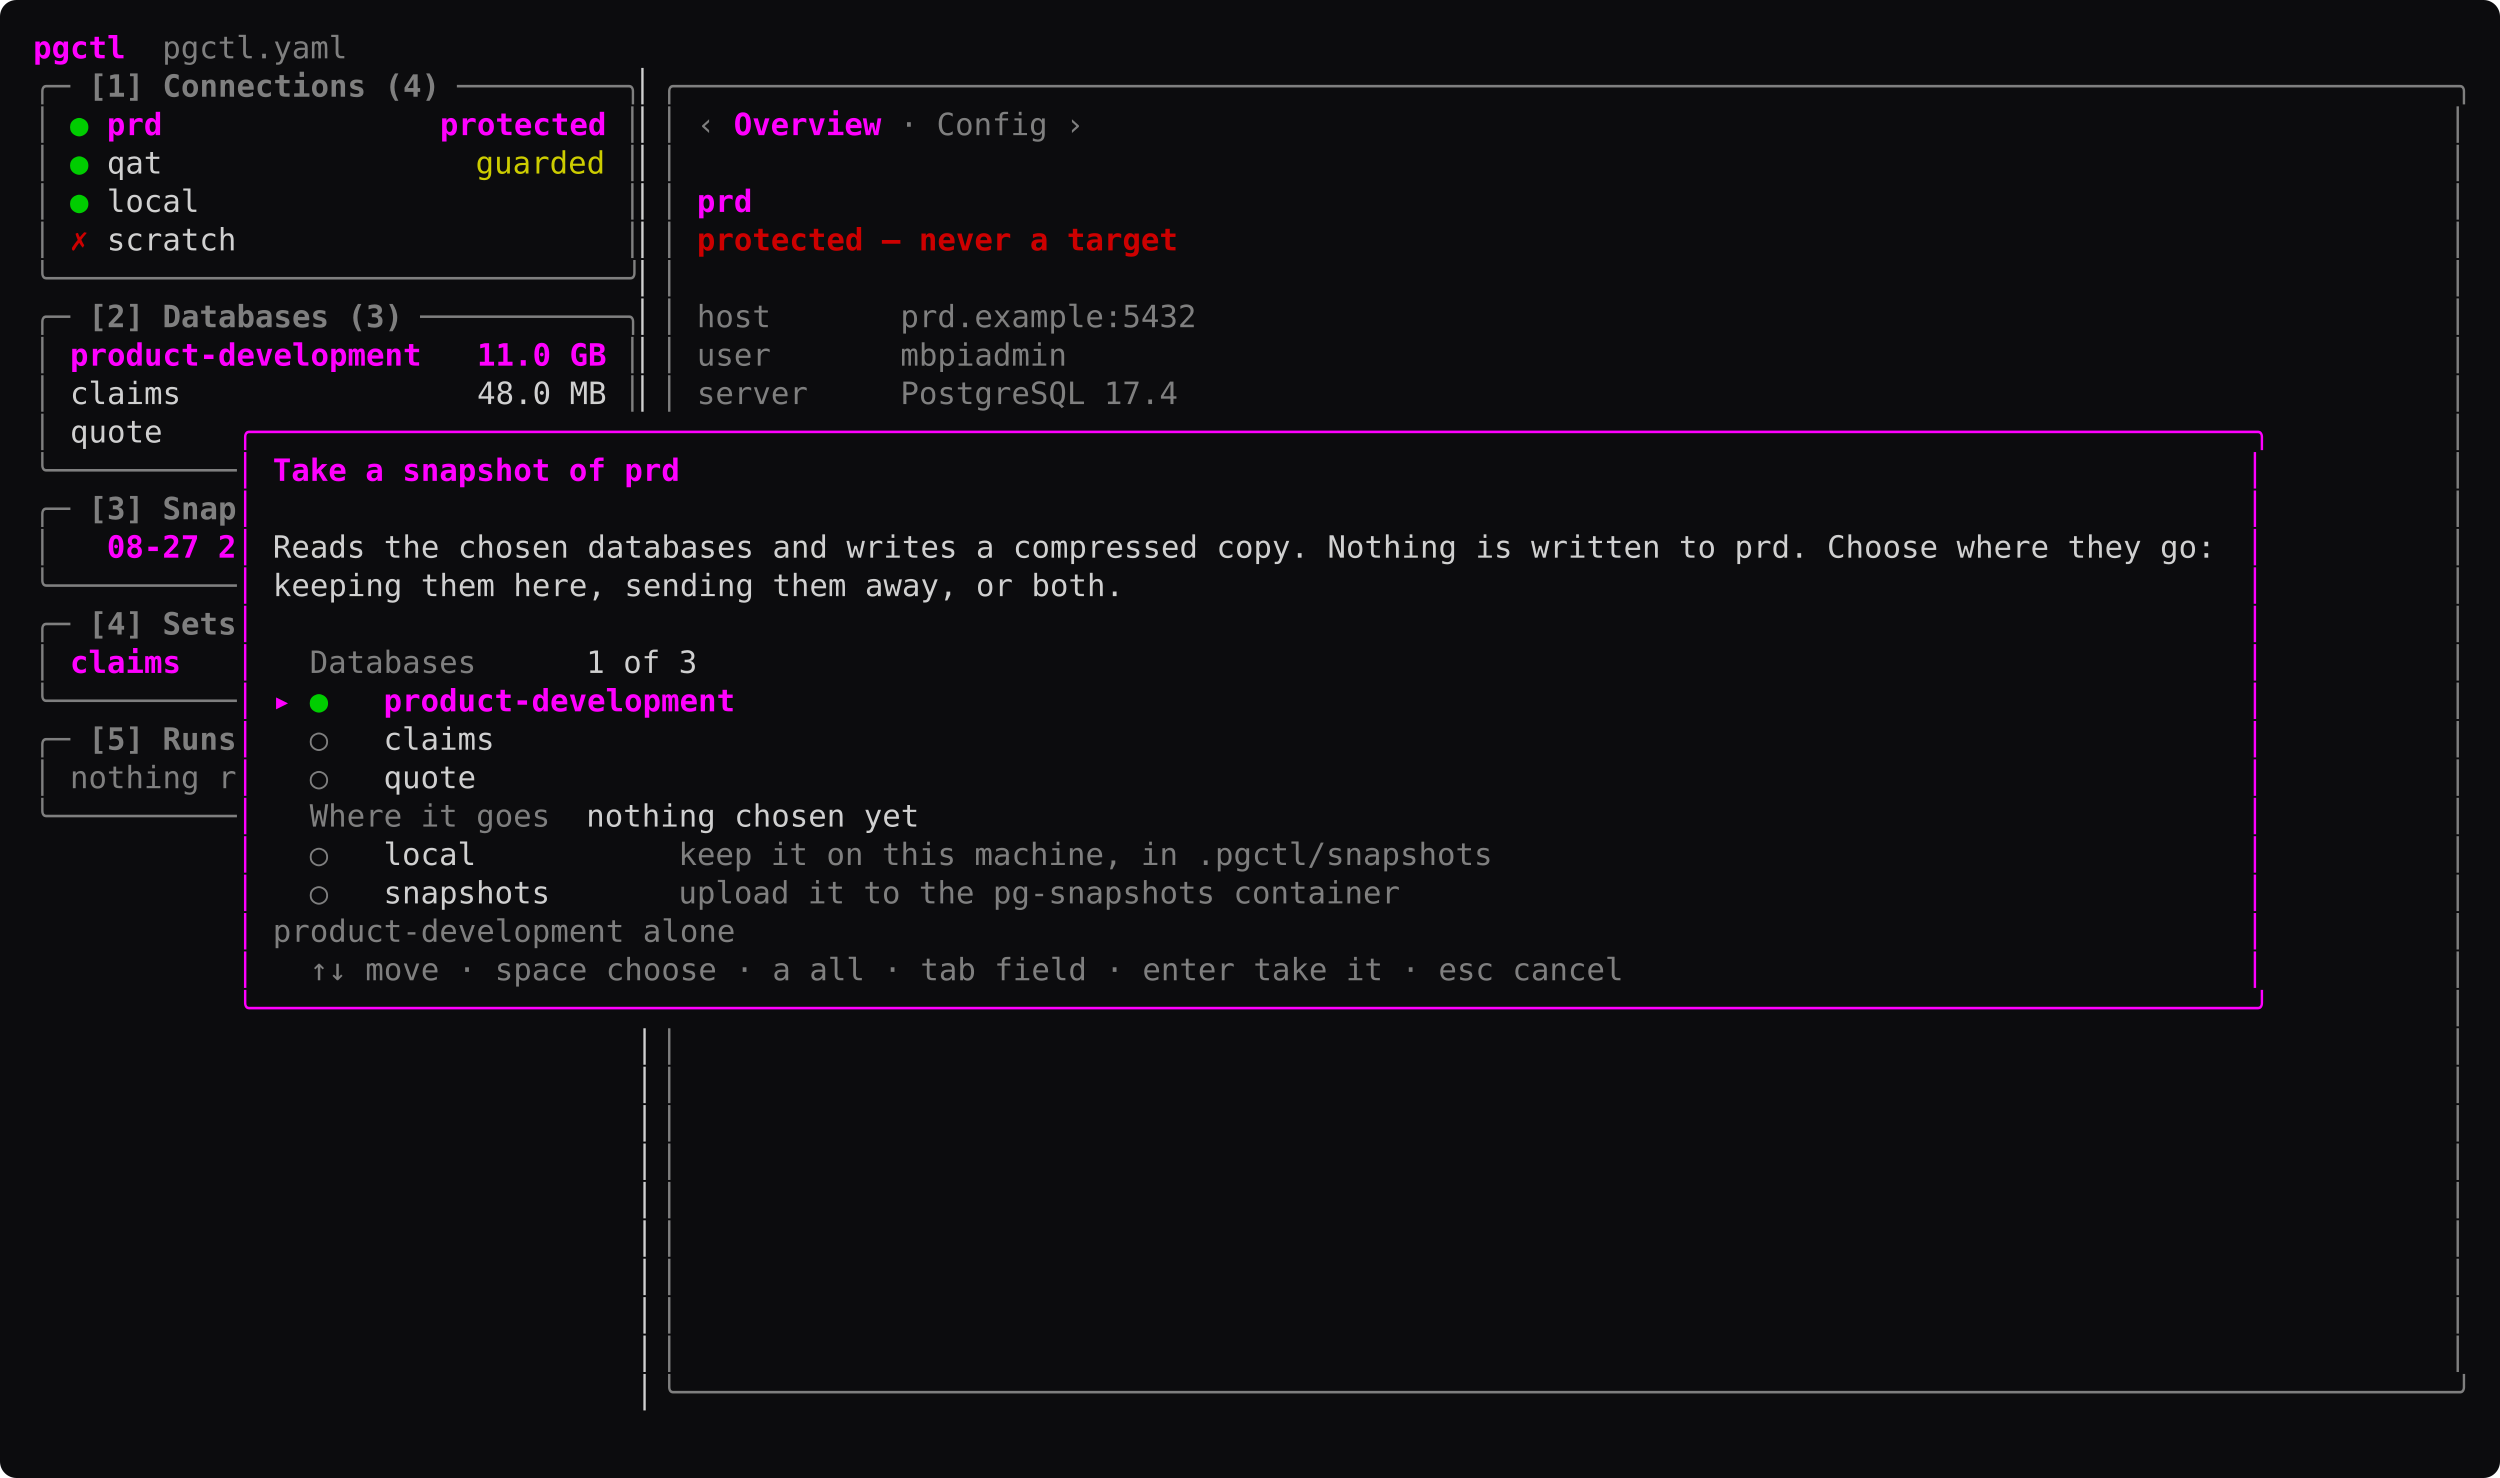
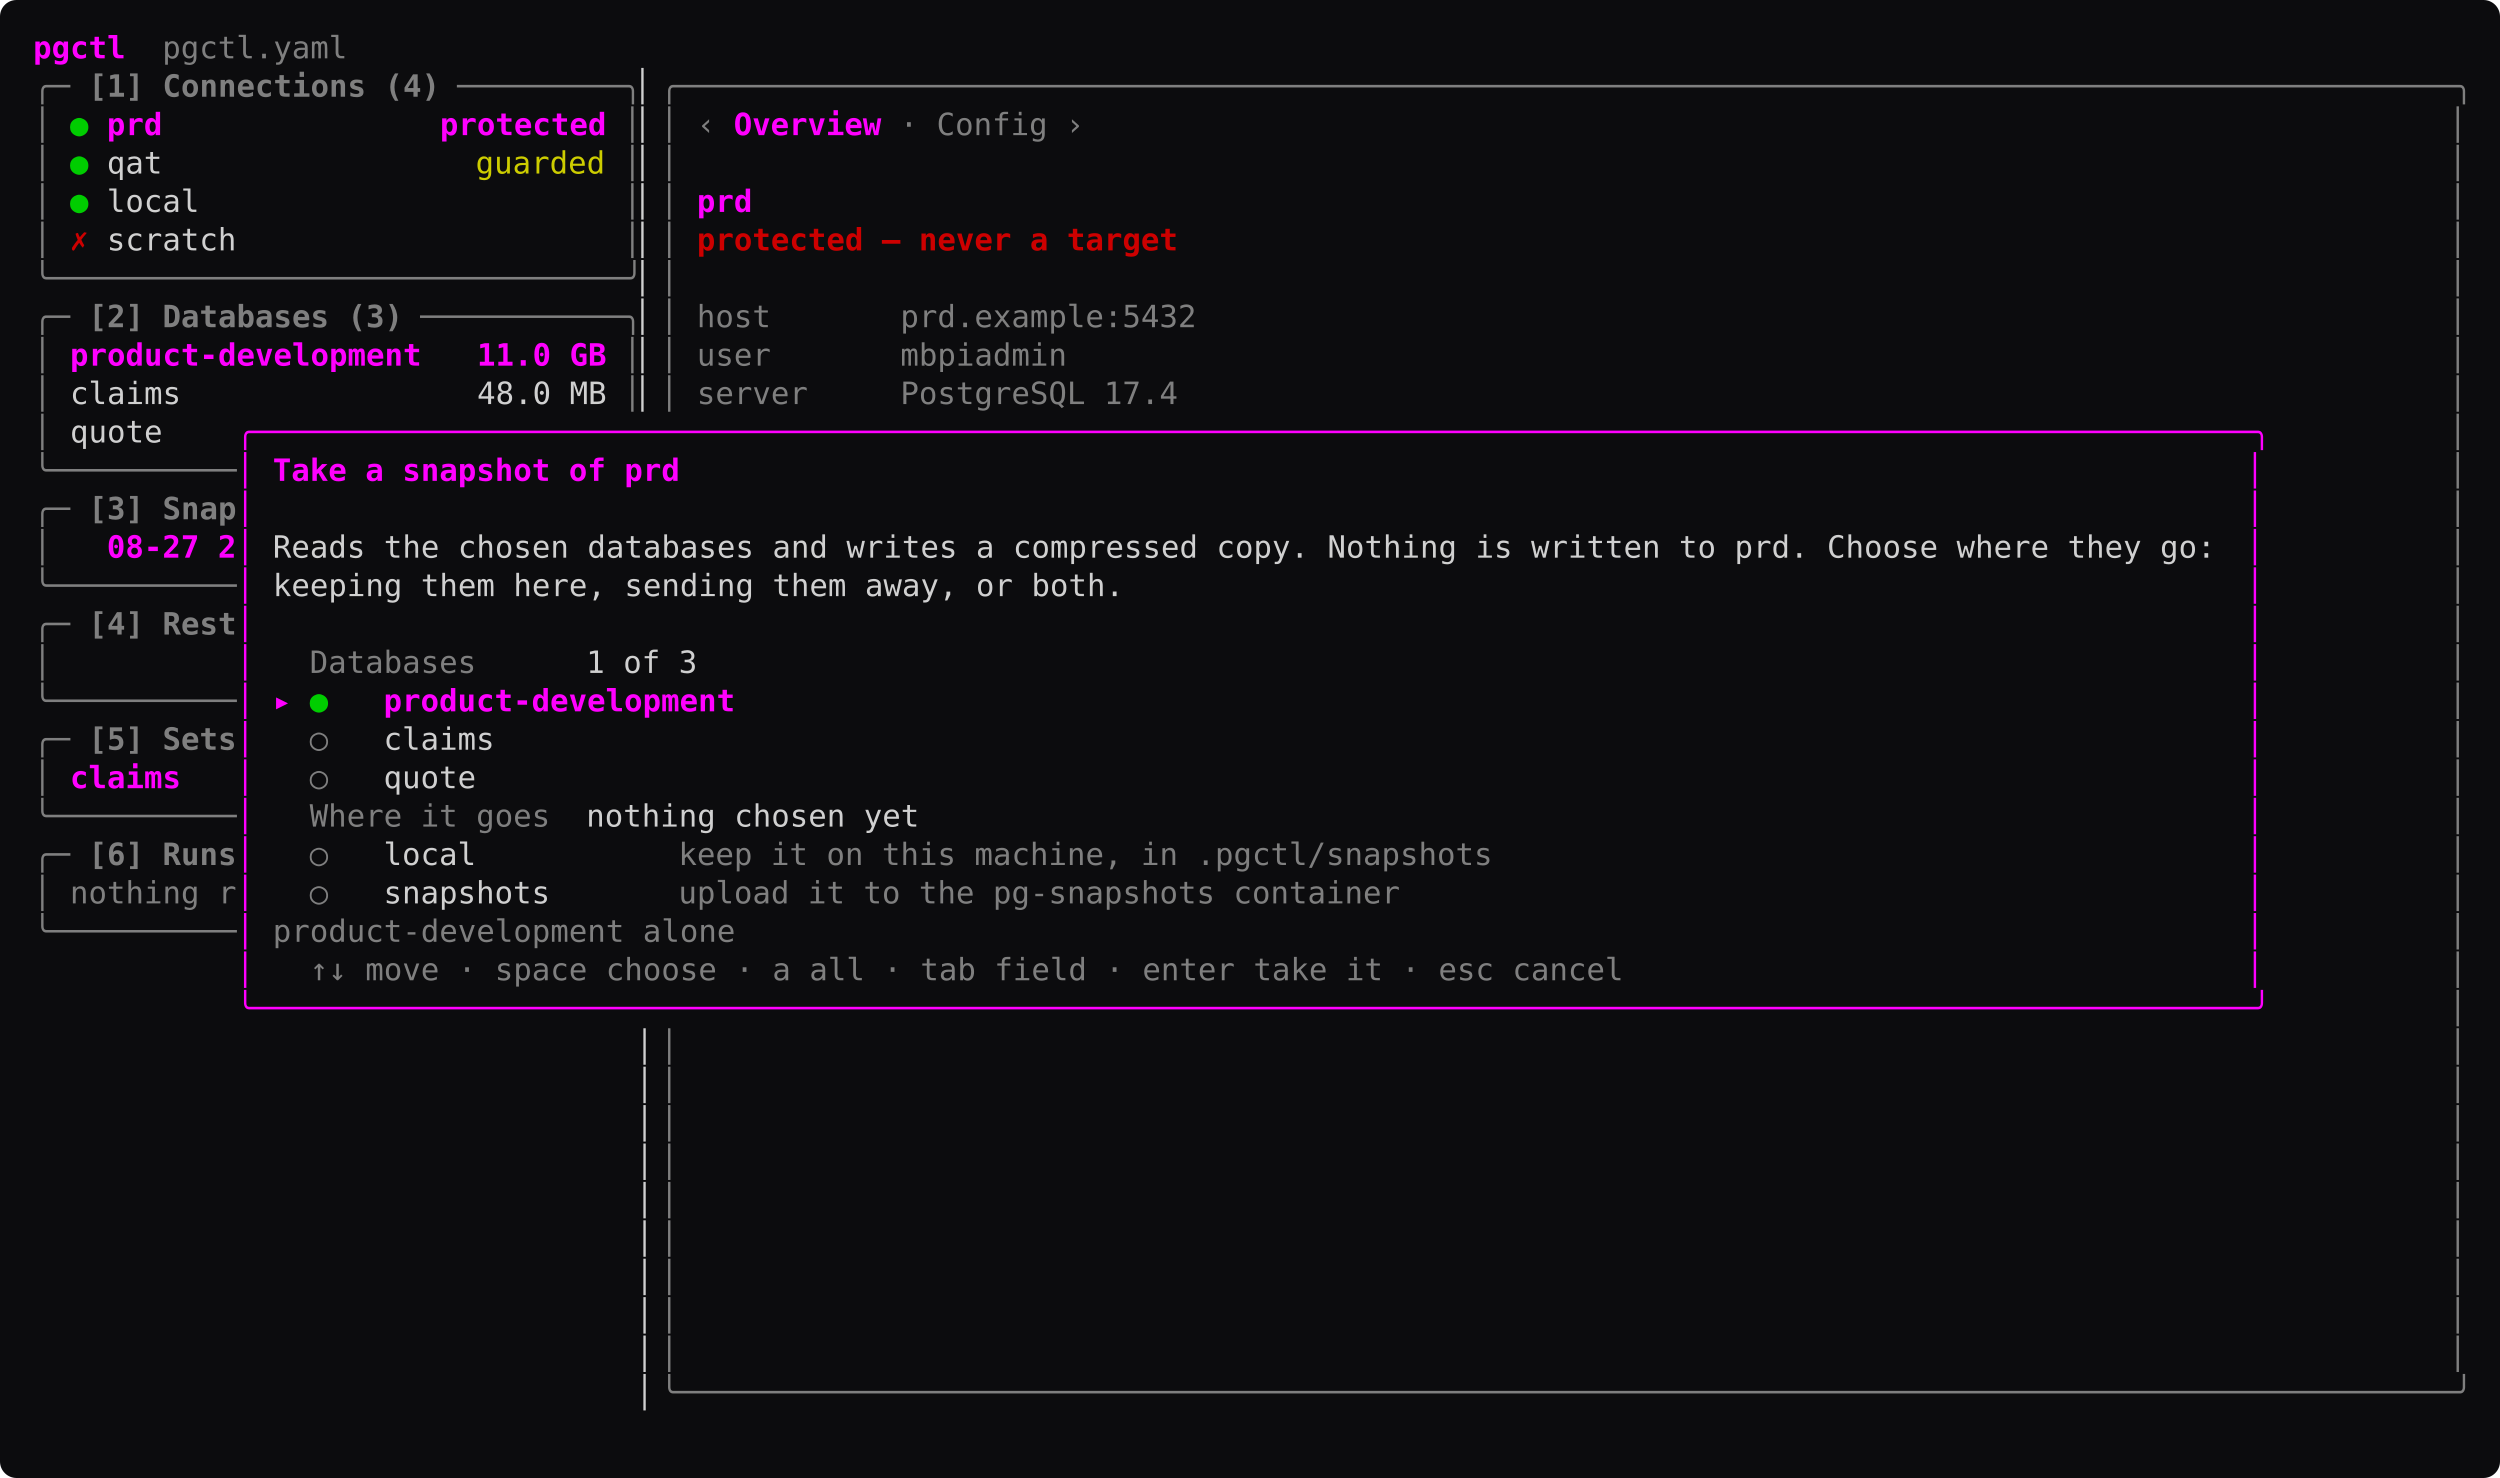
<svg xmlns="http://www.w3.org/2000/svg" width="1057.6" height="625.25" viewBox="0 0 1057.6 625.25" font-family="ui-monospace, 'SF Mono', SFMono-Regular, Menlo, Consolas, 'DejaVu Sans Mono', monospace" font-size="13" role="img">
  <rect width="1057.6" height="625.25" rx="7" fill="#0c0c0e" />
  <text x="14" y="24.68" textLength="39" lengthAdjust="spacing" fill="#ff00ff" font-weight="600" xml:space="preserve">pgctl</text>
  <text x="53" y="24.68" textLength="93.6" lengthAdjust="spacing" fill="#7f7f7f" xml:space="preserve">  pgctl.yaml</text>
  <text x="14" y="40.92" textLength="15.6" lengthAdjust="spacing" fill="#7f7f7f" xml:space="preserve">╭─</text>
  <text x="29.6" y="40.92" textLength="156" lengthAdjust="spacing" fill="#7f7f7f" font-weight="600" xml:space="preserve"> [1] Connections (4)</text>
  <text x="193.4" y="40.92" textLength="78" lengthAdjust="spacing" fill="#7f7f7f" xml:space="preserve">─────────╮</text>
  <text x="271.4" y="40.92" textLength="7.8" lengthAdjust="spacing" fill="#d0d0d0" xml:space="preserve">▏</text>
  <text x="279.2" y="40.92" textLength="764.4" lengthAdjust="spacing" fill="#7f7f7f" xml:space="preserve">╭────────────────────────────────────────────────────────────────────────────────────────────────╮</text>
  <text x="14" y="57.17" textLength="7.8" lengthAdjust="spacing" fill="#7f7f7f" xml:space="preserve">│</text>
  <text x="29.6" y="57.17" textLength="7.8" lengthAdjust="spacing" fill="#00cd00" xml:space="preserve">●</text>
  <text x="45.2" y="57.17" textLength="210.6" lengthAdjust="spacing" fill="#ff00ff" font-weight="600" xml:space="preserve">prd               protected</text>
  <text x="263.6" y="57.17" textLength="7.8" lengthAdjust="spacing" fill="#7f7f7f" xml:space="preserve">│</text>
  <text x="271.4" y="57.17" textLength="7.8" lengthAdjust="spacing" fill="#d0d0d0" xml:space="preserve">▏</text>
  <text x="279.2" y="57.17" textLength="7.8" lengthAdjust="spacing" fill="#7f7f7f" xml:space="preserve">│</text>
  <text x="294.8" y="57.17" textLength="7.8" lengthAdjust="spacing" fill="#7f7f7f" xml:space="preserve">‹</text>
  <text x="310.4" y="57.17" textLength="7.8" lengthAdjust="spacing" fill="#ff00ff" font-weight="600" xml:space="preserve">O</text>
  <text x="318.2" y="57.17" textLength="7.8" lengthAdjust="spacing" fill="#ff00ff" font-weight="600" xml:space="preserve">v</text>
  <text x="326" y="57.17" textLength="7.8" lengthAdjust="spacing" fill="#ff00ff" font-weight="600" xml:space="preserve">e</text>
  <text x="333.8" y="57.17" textLength="7.8" lengthAdjust="spacing" fill="#ff00ff" font-weight="600" xml:space="preserve">r</text>
  <text x="341.6" y="57.17" textLength="7.8" lengthAdjust="spacing" fill="#ff00ff" font-weight="600" xml:space="preserve">v</text>
  <text x="349.4" y="57.17" textLength="7.8" lengthAdjust="spacing" fill="#ff00ff" font-weight="600" xml:space="preserve">i</text>
  <text x="357.2" y="57.17" textLength="7.8" lengthAdjust="spacing" fill="#ff00ff" font-weight="600" xml:space="preserve">e</text>
  <text x="365" y="57.17" textLength="7.8" lengthAdjust="spacing" fill="#ff00ff" font-weight="600" xml:space="preserve">w</text>
  <text x="380.6" y="57.17" textLength="7.8" lengthAdjust="spacing" fill="#7f7f7f" xml:space="preserve">·</text>
  <text x="388.4" y="57.17" textLength="54.6" lengthAdjust="spacing" fill="#7f7f7f" xml:space="preserve"> Config</text>
  <text x="450.8" y="57.17" textLength="7.8" lengthAdjust="spacing" fill="#7f7f7f" xml:space="preserve">›</text>
  <text x="1035.8" y="57.17" textLength="7.8" lengthAdjust="spacing" fill="#7f7f7f" xml:space="preserve">│</text>
  <text x="14" y="73.42" textLength="7.8" lengthAdjust="spacing" fill="#7f7f7f" xml:space="preserve">│</text>
  <text x="29.6" y="73.42" textLength="7.8" lengthAdjust="spacing" fill="#00cd00" xml:space="preserve">●</text>
  <text x="45.2" y="73.42" textLength="23.4" lengthAdjust="spacing" fill="#d0d0d0" xml:space="preserve">qat</text>
  <text x="201.2" y="73.42" textLength="54.6" lengthAdjust="spacing" fill="#cdcd00" xml:space="preserve">guarded</text>
  <text x="263.6" y="73.42" textLength="7.8" lengthAdjust="spacing" fill="#7f7f7f" xml:space="preserve">│</text>
  <text x="271.4" y="73.42" textLength="7.8" lengthAdjust="spacing" fill="#d0d0d0" xml:space="preserve">▏</text>
  <text x="279.2" y="73.42" textLength="7.8" lengthAdjust="spacing" fill="#7f7f7f" xml:space="preserve">│</text>
  <text x="1035.8" y="73.42" textLength="7.8" lengthAdjust="spacing" fill="#7f7f7f" xml:space="preserve">│</text>
  <text x="14" y="89.67" textLength="7.8" lengthAdjust="spacing" fill="#7f7f7f" xml:space="preserve">│</text>
  <text x="29.6" y="89.67" textLength="7.8" lengthAdjust="spacing" fill="#00cd00" xml:space="preserve">●</text>
  <text x="45.2" y="89.67" textLength="39" lengthAdjust="spacing" fill="#d0d0d0" xml:space="preserve">local</text>
  <text x="263.6" y="89.67" textLength="7.8" lengthAdjust="spacing" fill="#7f7f7f" xml:space="preserve">│</text>
  <text x="271.4" y="89.67" textLength="7.8" lengthAdjust="spacing" fill="#d0d0d0" xml:space="preserve">▏</text>
  <text x="279.2" y="89.67" textLength="7.8" lengthAdjust="spacing" fill="#7f7f7f" xml:space="preserve">│</text>
  <text x="294.8" y="89.67" textLength="23.4" lengthAdjust="spacing" fill="#ff00ff" font-weight="600" xml:space="preserve">prd</text>
  <text x="1035.8" y="89.67" textLength="7.8" lengthAdjust="spacing" fill="#7f7f7f" xml:space="preserve">│</text>
  <text x="14" y="105.92" textLength="7.8" lengthAdjust="spacing" fill="#7f7f7f" xml:space="preserve">│</text>
  <text x="29.6" y="105.92" textLength="7.8" lengthAdjust="spacing" fill="#cd0000" font-weight="600" xml:space="preserve">✗</text>
  <text x="45.2" y="105.92" textLength="54.6" lengthAdjust="spacing" fill="#d0d0d0" xml:space="preserve">scratch</text>
  <text x="263.6" y="105.92" textLength="7.8" lengthAdjust="spacing" fill="#7f7f7f" xml:space="preserve">│</text>
  <text x="271.4" y="105.92" textLength="7.8" lengthAdjust="spacing" fill="#d0d0d0" xml:space="preserve">▏</text>
  <text x="279.2" y="105.92" textLength="7.8" lengthAdjust="spacing" fill="#7f7f7f" xml:space="preserve">│</text>
  <text x="294.8" y="105.92" textLength="202.8" lengthAdjust="spacing" fill="#cd0000" font-weight="600" xml:space="preserve">protected — never a target</text>
  <text x="1035.8" y="105.92" textLength="7.8" lengthAdjust="spacing" fill="#7f7f7f" xml:space="preserve">│</text>
  <text x="14" y="122.17" textLength="257.4" lengthAdjust="spacing" fill="#7f7f7f" xml:space="preserve">╰───────────────────────────────╯</text>
  <text x="271.4" y="122.17" textLength="7.8" lengthAdjust="spacing" fill="#d0d0d0" xml:space="preserve">▏</text>
  <text x="279.2" y="122.17" textLength="7.8" lengthAdjust="spacing" fill="#7f7f7f" xml:space="preserve">│</text>
  <text x="1035.8" y="122.17" textLength="7.8" lengthAdjust="spacing" fill="#7f7f7f" xml:space="preserve">│</text>
  <text x="14" y="138.43" textLength="15.6" lengthAdjust="spacing" fill="#7f7f7f" xml:space="preserve">╭─</text>
  <text x="29.6" y="138.43" textLength="140.4" lengthAdjust="spacing" fill="#7f7f7f" font-weight="600" xml:space="preserve"> [2] Databases (3)</text>
  <text x="177.8" y="138.43" textLength="93.6" lengthAdjust="spacing" fill="#7f7f7f" xml:space="preserve">───────────╮</text>
  <text x="271.4" y="138.43" textLength="7.8" lengthAdjust="spacing" fill="#d0d0d0" xml:space="preserve">▏</text>
  <text x="279.2" y="138.43" textLength="7.8" lengthAdjust="spacing" fill="#7f7f7f" xml:space="preserve">│</text>
  <text x="294.8" y="138.43" textLength="210.6" lengthAdjust="spacing" fill="#7f7f7f" xml:space="preserve">host       prd.example:5432</text>
  <text x="1035.8" y="138.43" textLength="7.8" lengthAdjust="spacing" fill="#7f7f7f" xml:space="preserve">│</text>
  <text x="14" y="154.68" textLength="7.8" lengthAdjust="spacing" fill="#7f7f7f" xml:space="preserve">│</text>
  <text x="29.6" y="154.68" textLength="226.2" lengthAdjust="spacing" fill="#ff00ff" font-weight="600" xml:space="preserve">product-development   11.0 GB</text>
  <text x="263.6" y="154.68" textLength="7.8" lengthAdjust="spacing" fill="#7f7f7f" xml:space="preserve">│</text>
  <text x="271.4" y="154.68" textLength="7.8" lengthAdjust="spacing" fill="#d0d0d0" xml:space="preserve">▏</text>
  <text x="279.2" y="154.68" textLength="7.8" lengthAdjust="spacing" fill="#7f7f7f" xml:space="preserve">│</text>
  <text x="294.8" y="154.68" textLength="156" lengthAdjust="spacing" fill="#7f7f7f" xml:space="preserve">user       mbpiadmin</text>
  <text x="1035.8" y="154.68" textLength="7.8" lengthAdjust="spacing" fill="#7f7f7f" xml:space="preserve">│</text>
  <text x="14" y="170.93" textLength="7.8" lengthAdjust="spacing" fill="#7f7f7f" xml:space="preserve">│</text>
  <text x="21.8" y="170.93" textLength="234" lengthAdjust="spacing" fill="#d0d0d0" xml:space="preserve"> claims                48.0 MB</text>
  <text x="263.6" y="170.93" textLength="7.8" lengthAdjust="spacing" fill="#7f7f7f" xml:space="preserve">│</text>
  <text x="271.4" y="170.93" textLength="7.8" lengthAdjust="spacing" fill="#d0d0d0" xml:space="preserve">▏</text>
  <text x="279.2" y="170.93" textLength="7.8" lengthAdjust="spacing" fill="#7f7f7f" xml:space="preserve">│</text>
  <text x="294.8" y="170.93" textLength="202.8" lengthAdjust="spacing" fill="#7f7f7f" xml:space="preserve">server     PostgreSQL 17.4</text>
  <text x="1035.8" y="170.93" textLength="7.8" lengthAdjust="spacing" fill="#7f7f7f" xml:space="preserve">│</text>
  <text x="14" y="187.18" textLength="7.8" lengthAdjust="spacing" fill="#7f7f7f" xml:space="preserve">│</text>
  <text x="21.8" y="187.18" textLength="46.8" lengthAdjust="spacing" fill="#d0d0d0" xml:space="preserve"> quote</text>
  <text x="99.8" y="187.18" textLength="858" lengthAdjust="spacing" fill="#ff00ff" xml:space="preserve">╭────────────────────────────────────────────────────────────────────────────────────────────────────────────╮</text>
  <text x="1035.8" y="187.18" textLength="7.8" lengthAdjust="spacing" fill="#7f7f7f" xml:space="preserve">│</text>
  <text x="14" y="203.43" textLength="85.8" lengthAdjust="spacing" fill="#7f7f7f" xml:space="preserve">╰──────────</text>
  <text x="99.8" y="203.43" textLength="7.8" lengthAdjust="spacing" fill="#ff00ff" xml:space="preserve">│</text>
  <text x="115.4" y="203.43" textLength="171.6" lengthAdjust="spacing" fill="#ff00ff" font-weight="600" xml:space="preserve">Take a snapshot of prd</text>
  <text x="950" y="203.43" textLength="7.8" lengthAdjust="spacing" fill="#ff00ff" xml:space="preserve">│</text>
  <text x="1035.8" y="203.43" textLength="7.8" lengthAdjust="spacing" fill="#7f7f7f" xml:space="preserve">│</text>
  <text x="14" y="219.68" textLength="15.6" lengthAdjust="spacing" fill="#7f7f7f" xml:space="preserve">╭─</text>
  <text x="29.6" y="219.68" textLength="70.2" lengthAdjust="spacing" fill="#7f7f7f" font-weight="600" xml:space="preserve"> [3] Snap</text>
  <text x="99.8" y="219.68" textLength="7.8" lengthAdjust="spacing" fill="#ff00ff" xml:space="preserve">│</text>
  <text x="950" y="219.68" textLength="7.8" lengthAdjust="spacing" fill="#ff00ff" xml:space="preserve">│</text>
  <text x="1035.8" y="219.68" textLength="7.8" lengthAdjust="spacing" fill="#7f7f7f" xml:space="preserve">│</text>
  <text x="14" y="235.93" textLength="7.8" lengthAdjust="spacing" fill="#7f7f7f" xml:space="preserve">│</text>
  <text x="45.2" y="235.93" textLength="54.6" lengthAdjust="spacing" fill="#ff00ff" font-weight="600" xml:space="preserve">08-27 2</text>
  <text x="99.8" y="235.93" textLength="7.8" lengthAdjust="spacing" fill="#ff00ff" xml:space="preserve">│</text>
  <text x="107.6" y="235.93" textLength="826.8" lengthAdjust="spacing" fill="#d0d0d0" xml:space="preserve"> Reads the chosen databases and writes a compressed copy. Nothing is written to prd. Choose where they go:</text>
  <text x="950" y="235.93" textLength="7.8" lengthAdjust="spacing" fill="#ff00ff" xml:space="preserve">│</text>
  <text x="1035.8" y="235.93" textLength="7.8" lengthAdjust="spacing" fill="#7f7f7f" xml:space="preserve">│</text>
  <text x="14" y="252.18" textLength="85.8" lengthAdjust="spacing" fill="#7f7f7f" xml:space="preserve">╰──────────</text>
  <text x="99.8" y="252.18" textLength="7.8" lengthAdjust="spacing" fill="#ff00ff" xml:space="preserve">│</text>
  <text x="107.6" y="252.18" textLength="366.6" lengthAdjust="spacing" fill="#d0d0d0" xml:space="preserve"> keeping them here, sending them away, or both.</text>
  <text x="950" y="252.18" textLength="7.8" lengthAdjust="spacing" fill="#ff00ff" xml:space="preserve">│</text>
  <text x="1035.8" y="252.18" textLength="7.8" lengthAdjust="spacing" fill="#7f7f7f" xml:space="preserve">│</text>
  <text x="14" y="268.43" textLength="15.6" lengthAdjust="spacing" fill="#7f7f7f" xml:space="preserve">╭─</text>
-   <text x="29.6" y="268.43" textLength="70.2" lengthAdjust="spacing" fill="#7f7f7f" font-weight="600" xml:space="preserve"> [4] Sets</text>
+   <text x="29.6" y="268.43" textLength="70.2" lengthAdjust="spacing" fill="#7f7f7f" font-weight="600" xml:space="preserve"> [4] Rest</text>
  <text x="99.8" y="268.43" textLength="7.8" lengthAdjust="spacing" fill="#ff00ff" xml:space="preserve">│</text>
  <text x="950" y="268.43" textLength="7.8" lengthAdjust="spacing" fill="#ff00ff" xml:space="preserve">│</text>
  <text x="1035.8" y="268.43" textLength="7.8" lengthAdjust="spacing" fill="#7f7f7f" xml:space="preserve">│</text>
  <text x="14" y="284.68" textLength="7.8" lengthAdjust="spacing" fill="#7f7f7f" xml:space="preserve">│</text>
-   <text x="29.6" y="284.68" textLength="46.8" lengthAdjust="spacing" fill="#ff00ff" font-weight="600" xml:space="preserve">claims</text>
  <text x="99.8" y="284.68" textLength="7.8" lengthAdjust="spacing" fill="#ff00ff" xml:space="preserve">│</text>
  <text x="131" y="284.68" textLength="70.2" lengthAdjust="spacing" fill="#7f7f7f" xml:space="preserve">Databases</text>
  <text x="248" y="284.68" textLength="46.8" lengthAdjust="spacing" fill="#d0d0d0" xml:space="preserve">1 of 3</text>
  <text x="950" y="284.68" textLength="7.8" lengthAdjust="spacing" fill="#ff00ff" xml:space="preserve">│</text>
  <text x="1035.8" y="284.68" textLength="7.8" lengthAdjust="spacing" fill="#7f7f7f" xml:space="preserve">│</text>
  <text x="14" y="300.93" textLength="85.8" lengthAdjust="spacing" fill="#7f7f7f" xml:space="preserve">╰──────────</text>
  <text x="99.8" y="300.93" textLength="7.8" lengthAdjust="spacing" fill="#ff00ff" xml:space="preserve">│</text>
  <text x="115.4" y="300.93" textLength="7.8" lengthAdjust="spacing" fill="#ff00ff" font-weight="600" xml:space="preserve">▸</text>
  <text x="131" y="300.93" textLength="7.8" lengthAdjust="spacing" fill="#00cd00" xml:space="preserve">●</text>
  <text x="146.6" y="300.93" textLength="163.8" lengthAdjust="spacing" fill="#ff00ff" font-weight="600" xml:space="preserve">  product-development</text>
  <text x="950" y="300.93" textLength="7.8" lengthAdjust="spacing" fill="#ff00ff" xml:space="preserve">│</text>
  <text x="1035.8" y="300.93" textLength="7.8" lengthAdjust="spacing" fill="#7f7f7f" xml:space="preserve">│</text>
  <text x="14" y="317.18" textLength="15.6" lengthAdjust="spacing" fill="#7f7f7f" xml:space="preserve">╭─</text>
-   <text x="29.6" y="317.18" textLength="70.2" lengthAdjust="spacing" fill="#7f7f7f" font-weight="600" xml:space="preserve"> [5] Runs</text>
+   <text x="29.6" y="317.18" textLength="70.2" lengthAdjust="spacing" fill="#7f7f7f" font-weight="600" xml:space="preserve"> [5] Sets</text>
  <text x="99.8" y="317.18" textLength="7.8" lengthAdjust="spacing" fill="#ff00ff" xml:space="preserve">│</text>
  <text x="131" y="317.18" textLength="7.8" lengthAdjust="spacing" fill="#7f7f7f" xml:space="preserve">○</text>
  <text x="146.6" y="317.18" textLength="62.4" lengthAdjust="spacing" fill="#d0d0d0" xml:space="preserve">  claims</text>
  <text x="950" y="317.18" textLength="7.8" lengthAdjust="spacing" fill="#ff00ff" xml:space="preserve">│</text>
  <text x="1035.8" y="317.18" textLength="7.8" lengthAdjust="spacing" fill="#7f7f7f" xml:space="preserve">│</text>
  <text x="14" y="333.43" textLength="7.8" lengthAdjust="spacing" fill="#7f7f7f" xml:space="preserve">│</text>
-   <text x="29.6" y="333.43" textLength="70.2" lengthAdjust="spacing" fill="#7f7f7f" xml:space="preserve">nothing r</text>
+   <text x="29.6" y="333.43" textLength="46.8" lengthAdjust="spacing" fill="#ff00ff" font-weight="600" xml:space="preserve">claims</text>
  <text x="99.8" y="333.43" textLength="7.8" lengthAdjust="spacing" fill="#ff00ff" xml:space="preserve">│</text>
  <text x="131" y="333.43" textLength="7.8" lengthAdjust="spacing" fill="#7f7f7f" xml:space="preserve">○</text>
  <text x="146.6" y="333.43" textLength="54.6" lengthAdjust="spacing" fill="#d0d0d0" xml:space="preserve">  quote</text>
  <text x="950" y="333.43" textLength="7.8" lengthAdjust="spacing" fill="#ff00ff" xml:space="preserve">│</text>
  <text x="1035.8" y="333.43" textLength="7.8" lengthAdjust="spacing" fill="#7f7f7f" xml:space="preserve">│</text>
  <text x="14" y="349.68" textLength="85.8" lengthAdjust="spacing" fill="#7f7f7f" xml:space="preserve">╰──────────</text>
  <text x="99.8" y="349.68" textLength="7.8" lengthAdjust="spacing" fill="#ff00ff" xml:space="preserve">│</text>
  <text x="131" y="349.68" textLength="101.4" lengthAdjust="spacing" fill="#7f7f7f" xml:space="preserve">Where it goes</text>
  <text x="248" y="349.68" textLength="140.4" lengthAdjust="spacing" fill="#d0d0d0" xml:space="preserve">nothing chosen yet</text>
  <text x="950" y="349.68" textLength="7.8" lengthAdjust="spacing" fill="#ff00ff" xml:space="preserve">│</text>
  <text x="1035.8" y="349.68" textLength="7.8" lengthAdjust="spacing" fill="#7f7f7f" xml:space="preserve">│</text>
+   <text x="14" y="365.93" textLength="15.6" lengthAdjust="spacing" fill="#7f7f7f" xml:space="preserve">╭─</text>
+   <text x="29.6" y="365.93" textLength="70.2" lengthAdjust="spacing" fill="#7f7f7f" font-weight="600" xml:space="preserve"> [6] Runs</text>
  <text x="99.8" y="365.93" textLength="7.8" lengthAdjust="spacing" fill="#ff00ff" xml:space="preserve">│</text>
  <text x="131" y="365.93" textLength="7.8" lengthAdjust="spacing" fill="#7f7f7f" xml:space="preserve">○</text>
  <text x="146.6" y="365.93" textLength="54.6" lengthAdjust="spacing" fill="#d0d0d0" xml:space="preserve">  local</text>
  <text x="287" y="365.93" textLength="343.2" lengthAdjust="spacing" fill="#7f7f7f" xml:space="preserve">keep it on this machine, in .pgctl/snapshots</text>
  <text x="950" y="365.93" textLength="7.8" lengthAdjust="spacing" fill="#ff00ff" xml:space="preserve">│</text>
  <text x="1035.8" y="365.93" textLength="7.8" lengthAdjust="spacing" fill="#7f7f7f" xml:space="preserve">│</text>
+   <text x="14" y="382.18" textLength="7.8" lengthAdjust="spacing" fill="#7f7f7f" xml:space="preserve">│</text>
+   <text x="29.6" y="382.18" textLength="70.2" lengthAdjust="spacing" fill="#7f7f7f" xml:space="preserve">nothing r</text>
  <text x="99.8" y="382.18" textLength="7.8" lengthAdjust="spacing" fill="#ff00ff" xml:space="preserve">│</text>
  <text x="131" y="382.18" textLength="7.8" lengthAdjust="spacing" fill="#7f7f7f" xml:space="preserve">○</text>
  <text x="146.6" y="382.18" textLength="85.8" lengthAdjust="spacing" fill="#d0d0d0" xml:space="preserve">  snapshots</text>
  <text x="287" y="382.18" textLength="304.2" lengthAdjust="spacing" fill="#7f7f7f" xml:space="preserve">upload it to the pg-snapshots container</text>
  <text x="950" y="382.18" textLength="7.8" lengthAdjust="spacing" fill="#ff00ff" xml:space="preserve">│</text>
  <text x="1035.8" y="382.18" textLength="7.8" lengthAdjust="spacing" fill="#7f7f7f" xml:space="preserve">│</text>
+   <text x="14" y="398.43" textLength="85.8" lengthAdjust="spacing" fill="#7f7f7f" xml:space="preserve">╰──────────</text>
  <text x="99.8" y="398.43" textLength="7.8" lengthAdjust="spacing" fill="#ff00ff" xml:space="preserve">│</text>
  <text x="115.4" y="398.43" textLength="195" lengthAdjust="spacing" fill="#7f7f7f" xml:space="preserve">product-development alone</text>
  <text x="950" y="398.43" textLength="7.8" lengthAdjust="spacing" fill="#ff00ff" xml:space="preserve">│</text>
  <text x="1035.8" y="398.43" textLength="7.8" lengthAdjust="spacing" fill="#7f7f7f" xml:space="preserve">│</text>
  <text x="99.8" y="414.68" textLength="7.8" lengthAdjust="spacing" fill="#ff00ff" xml:space="preserve">│</text>
  <text x="115.4" y="414.68" textLength="569.4" lengthAdjust="spacing" fill="#7f7f7f" xml:space="preserve">  ↑↓ move · space choose · a all · tab field · enter take it · esc cancel</text>
  <text x="950" y="414.68" textLength="7.8" lengthAdjust="spacing" fill="#ff00ff" xml:space="preserve">│</text>
  <text x="1035.8" y="414.68" textLength="7.8" lengthAdjust="spacing" fill="#7f7f7f" xml:space="preserve">│</text>
  <text x="99.8" y="430.93" textLength="858" lengthAdjust="spacing" fill="#ff00ff" xml:space="preserve">╰────────────────────────────────────────────────────────────────────────────────────────────────────────────╯</text>
  <text x="1035.8" y="430.93" textLength="7.8" lengthAdjust="spacing" fill="#7f7f7f" xml:space="preserve">│</text>
  <text x="14" y="447.18" textLength="265.2" lengthAdjust="spacing" fill="#d0d0d0" xml:space="preserve">                                 ▏</text>
  <text x="279.2" y="447.18" textLength="7.8" lengthAdjust="spacing" fill="#7f7f7f" xml:space="preserve">│</text>
  <text x="1035.8" y="447.18" textLength="7.8" lengthAdjust="spacing" fill="#7f7f7f" xml:space="preserve">│</text>
  <text x="14" y="463.43" textLength="265.2" lengthAdjust="spacing" fill="#d0d0d0" xml:space="preserve">                                 ▏</text>
  <text x="279.2" y="463.43" textLength="7.8" lengthAdjust="spacing" fill="#7f7f7f" xml:space="preserve">│</text>
  <text x="1035.8" y="463.43" textLength="7.8" lengthAdjust="spacing" fill="#7f7f7f" xml:space="preserve">│</text>
  <text x="14" y="479.68" textLength="265.2" lengthAdjust="spacing" fill="#d0d0d0" xml:space="preserve">                                 ▏</text>
  <text x="279.2" y="479.68" textLength="7.8" lengthAdjust="spacing" fill="#7f7f7f" xml:space="preserve">│</text>
  <text x="1035.8" y="479.68" textLength="7.8" lengthAdjust="spacing" fill="#7f7f7f" xml:space="preserve">│</text>
  <text x="14" y="495.93" textLength="265.2" lengthAdjust="spacing" fill="#d0d0d0" xml:space="preserve">                                 ▏</text>
  <text x="279.2" y="495.93" textLength="7.8" lengthAdjust="spacing" fill="#7f7f7f" xml:space="preserve">│</text>
  <text x="1035.8" y="495.93" textLength="7.8" lengthAdjust="spacing" fill="#7f7f7f" xml:space="preserve">│</text>
  <text x="14" y="512.17" textLength="265.2" lengthAdjust="spacing" fill="#d0d0d0" xml:space="preserve">                                 ▏</text>
  <text x="279.2" y="512.17" textLength="7.8" lengthAdjust="spacing" fill="#7f7f7f" xml:space="preserve">│</text>
  <text x="1035.8" y="512.17" textLength="7.8" lengthAdjust="spacing" fill="#7f7f7f" xml:space="preserve">│</text>
  <text x="14" y="528.42" textLength="265.2" lengthAdjust="spacing" fill="#d0d0d0" xml:space="preserve">                                 ▏</text>
  <text x="279.2" y="528.42" textLength="7.8" lengthAdjust="spacing" fill="#7f7f7f" xml:space="preserve">│</text>
  <text x="1035.8" y="528.42" textLength="7.8" lengthAdjust="spacing" fill="#7f7f7f" xml:space="preserve">│</text>
  <text x="14" y="544.67" textLength="265.2" lengthAdjust="spacing" fill="#d0d0d0" xml:space="preserve">                                 ▏</text>
  <text x="279.2" y="544.67" textLength="7.8" lengthAdjust="spacing" fill="#7f7f7f" xml:space="preserve">│</text>
  <text x="1035.8" y="544.67" textLength="7.8" lengthAdjust="spacing" fill="#7f7f7f" xml:space="preserve">│</text>
  <text x="14" y="560.92" textLength="265.2" lengthAdjust="spacing" fill="#d0d0d0" xml:space="preserve">                                 ▏</text>
  <text x="279.2" y="560.92" textLength="7.8" lengthAdjust="spacing" fill="#7f7f7f" xml:space="preserve">│</text>
  <text x="1035.8" y="560.92" textLength="7.8" lengthAdjust="spacing" fill="#7f7f7f" xml:space="preserve">│</text>
  <text x="14" y="577.17" textLength="265.2" lengthAdjust="spacing" fill="#d0d0d0" xml:space="preserve">                                 ▏</text>
  <text x="279.2" y="577.17" textLength="7.8" lengthAdjust="spacing" fill="#7f7f7f" xml:space="preserve">│</text>
  <text x="1035.8" y="577.17" textLength="7.8" lengthAdjust="spacing" fill="#7f7f7f" xml:space="preserve">│</text>
  <text x="14" y="593.42" textLength="265.2" lengthAdjust="spacing" fill="#d0d0d0" xml:space="preserve">                                 ▏</text>
  <text x="279.2" y="593.42" textLength="764.4" lengthAdjust="spacing" fill="#7f7f7f" xml:space="preserve">╰────────────────────────────────────────────────────────────────────────────────────────────────╯</text>
</svg>
